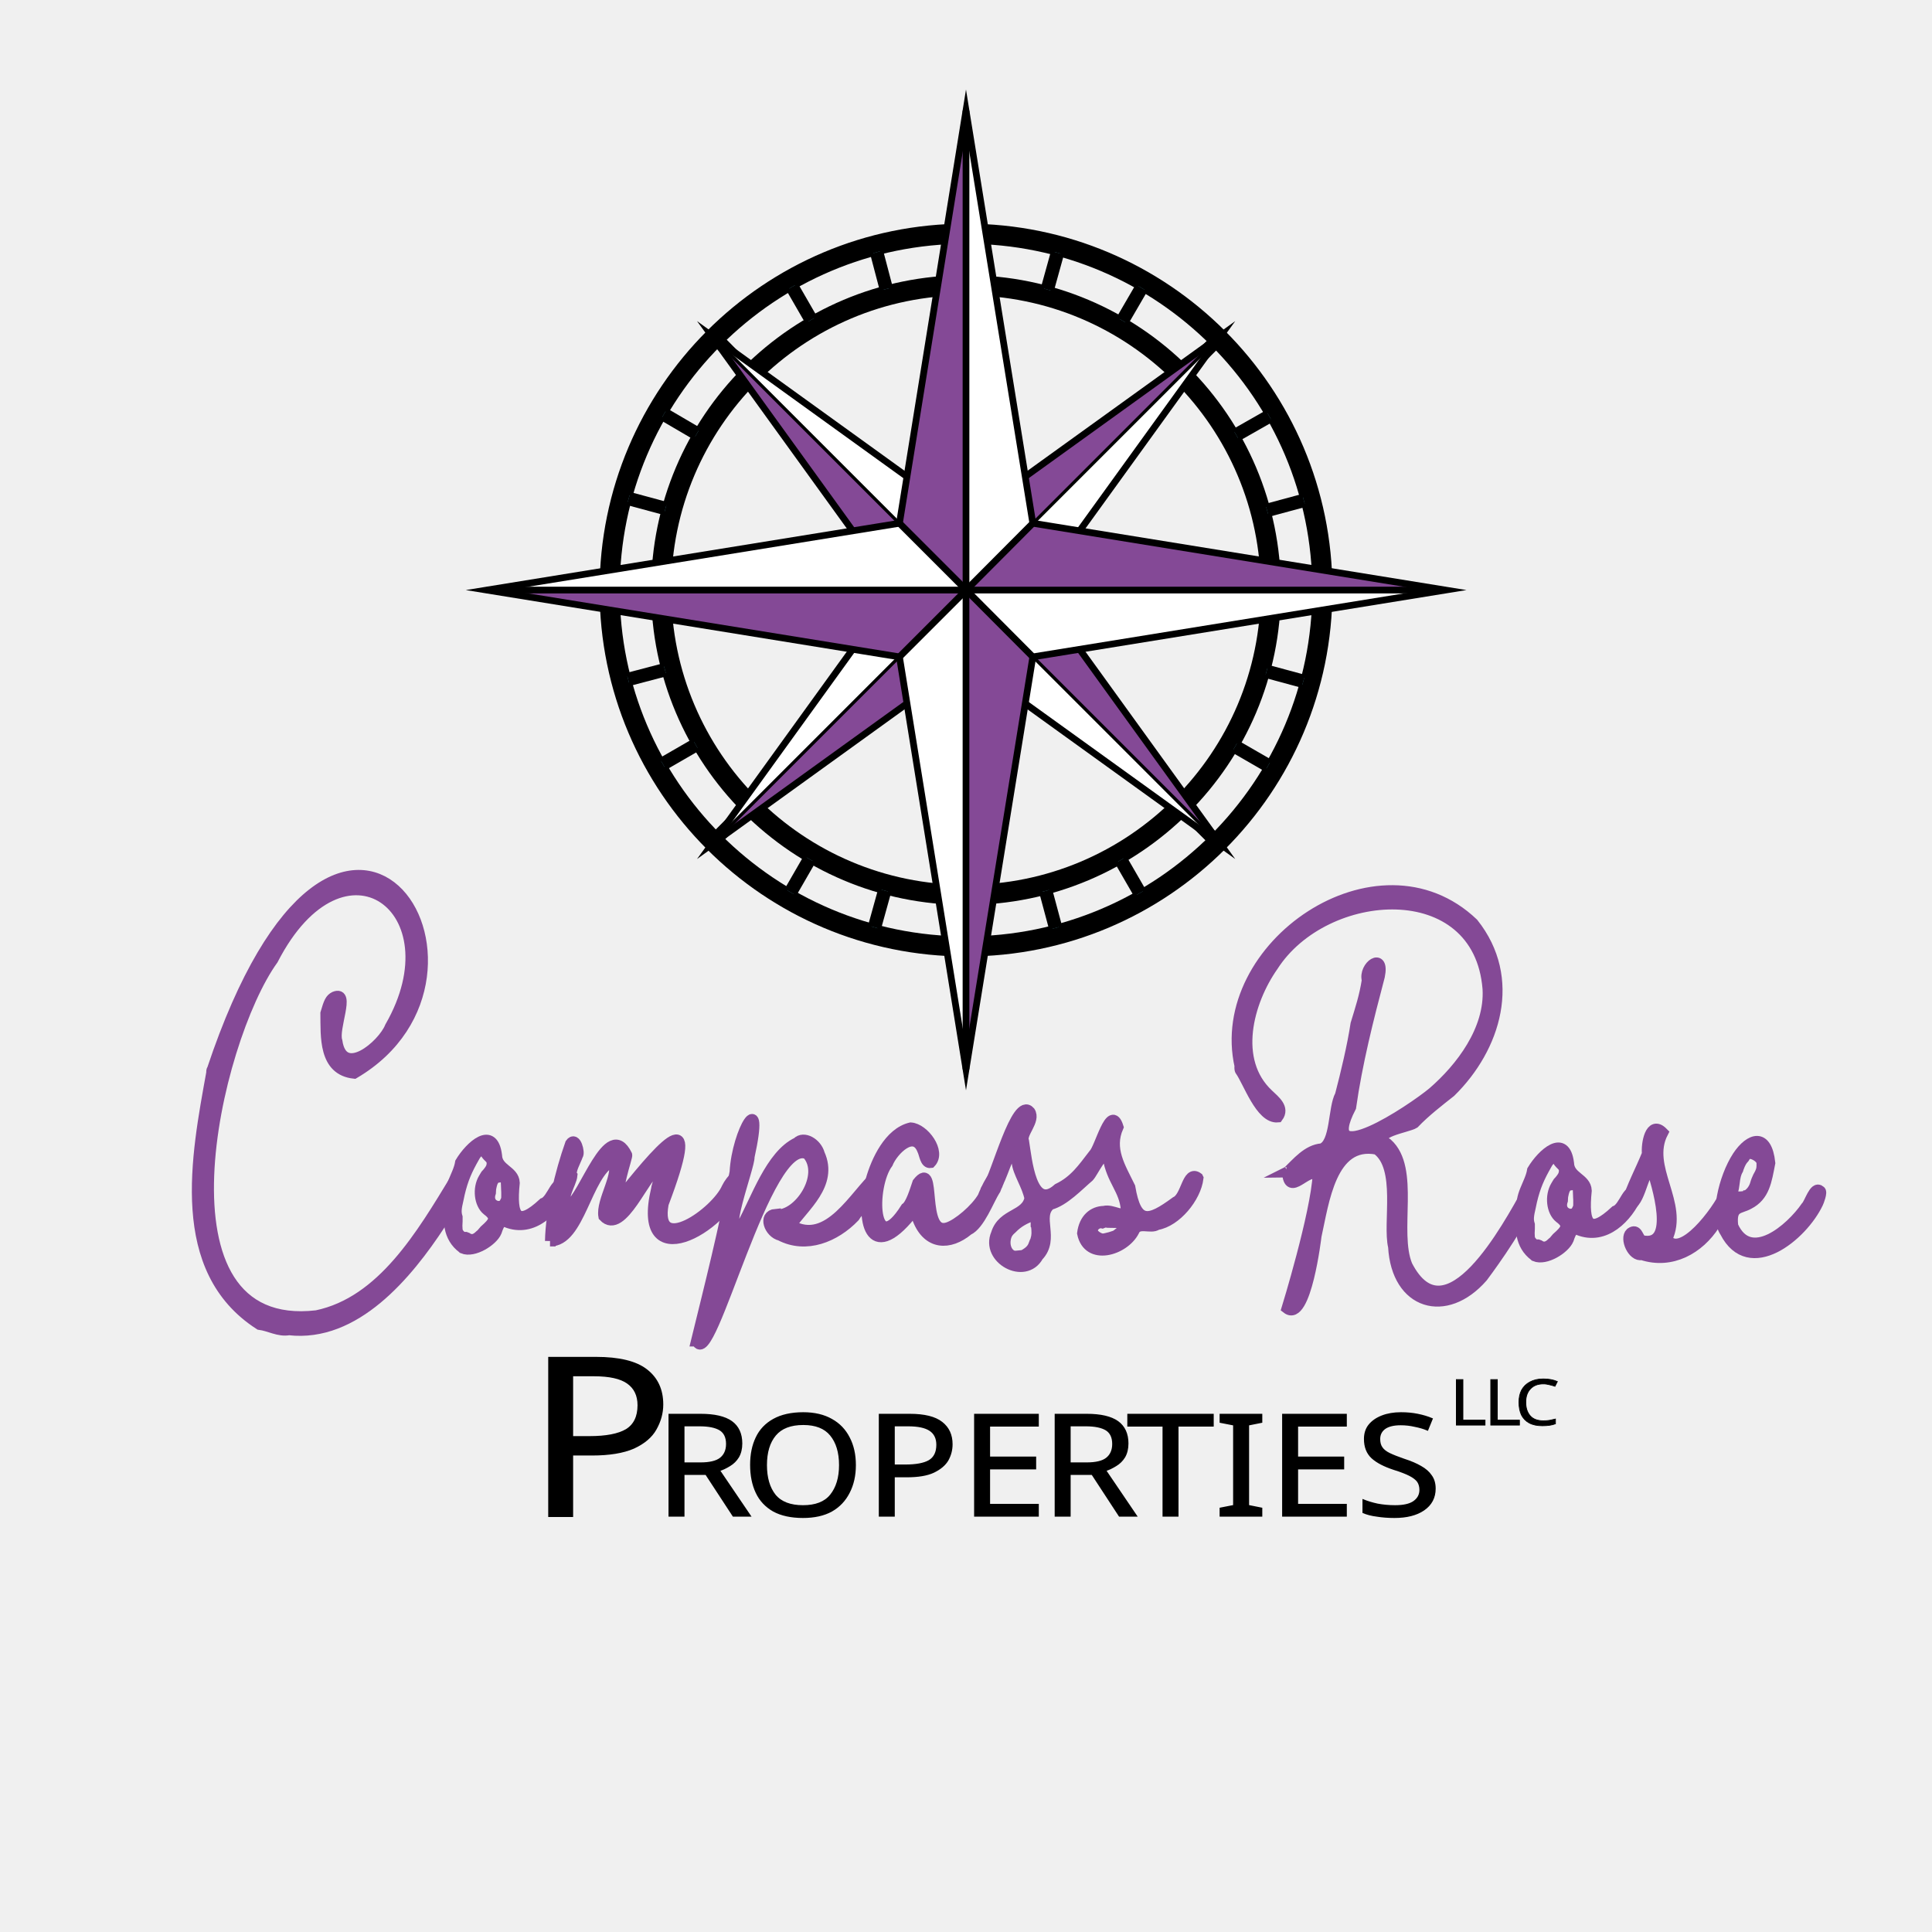
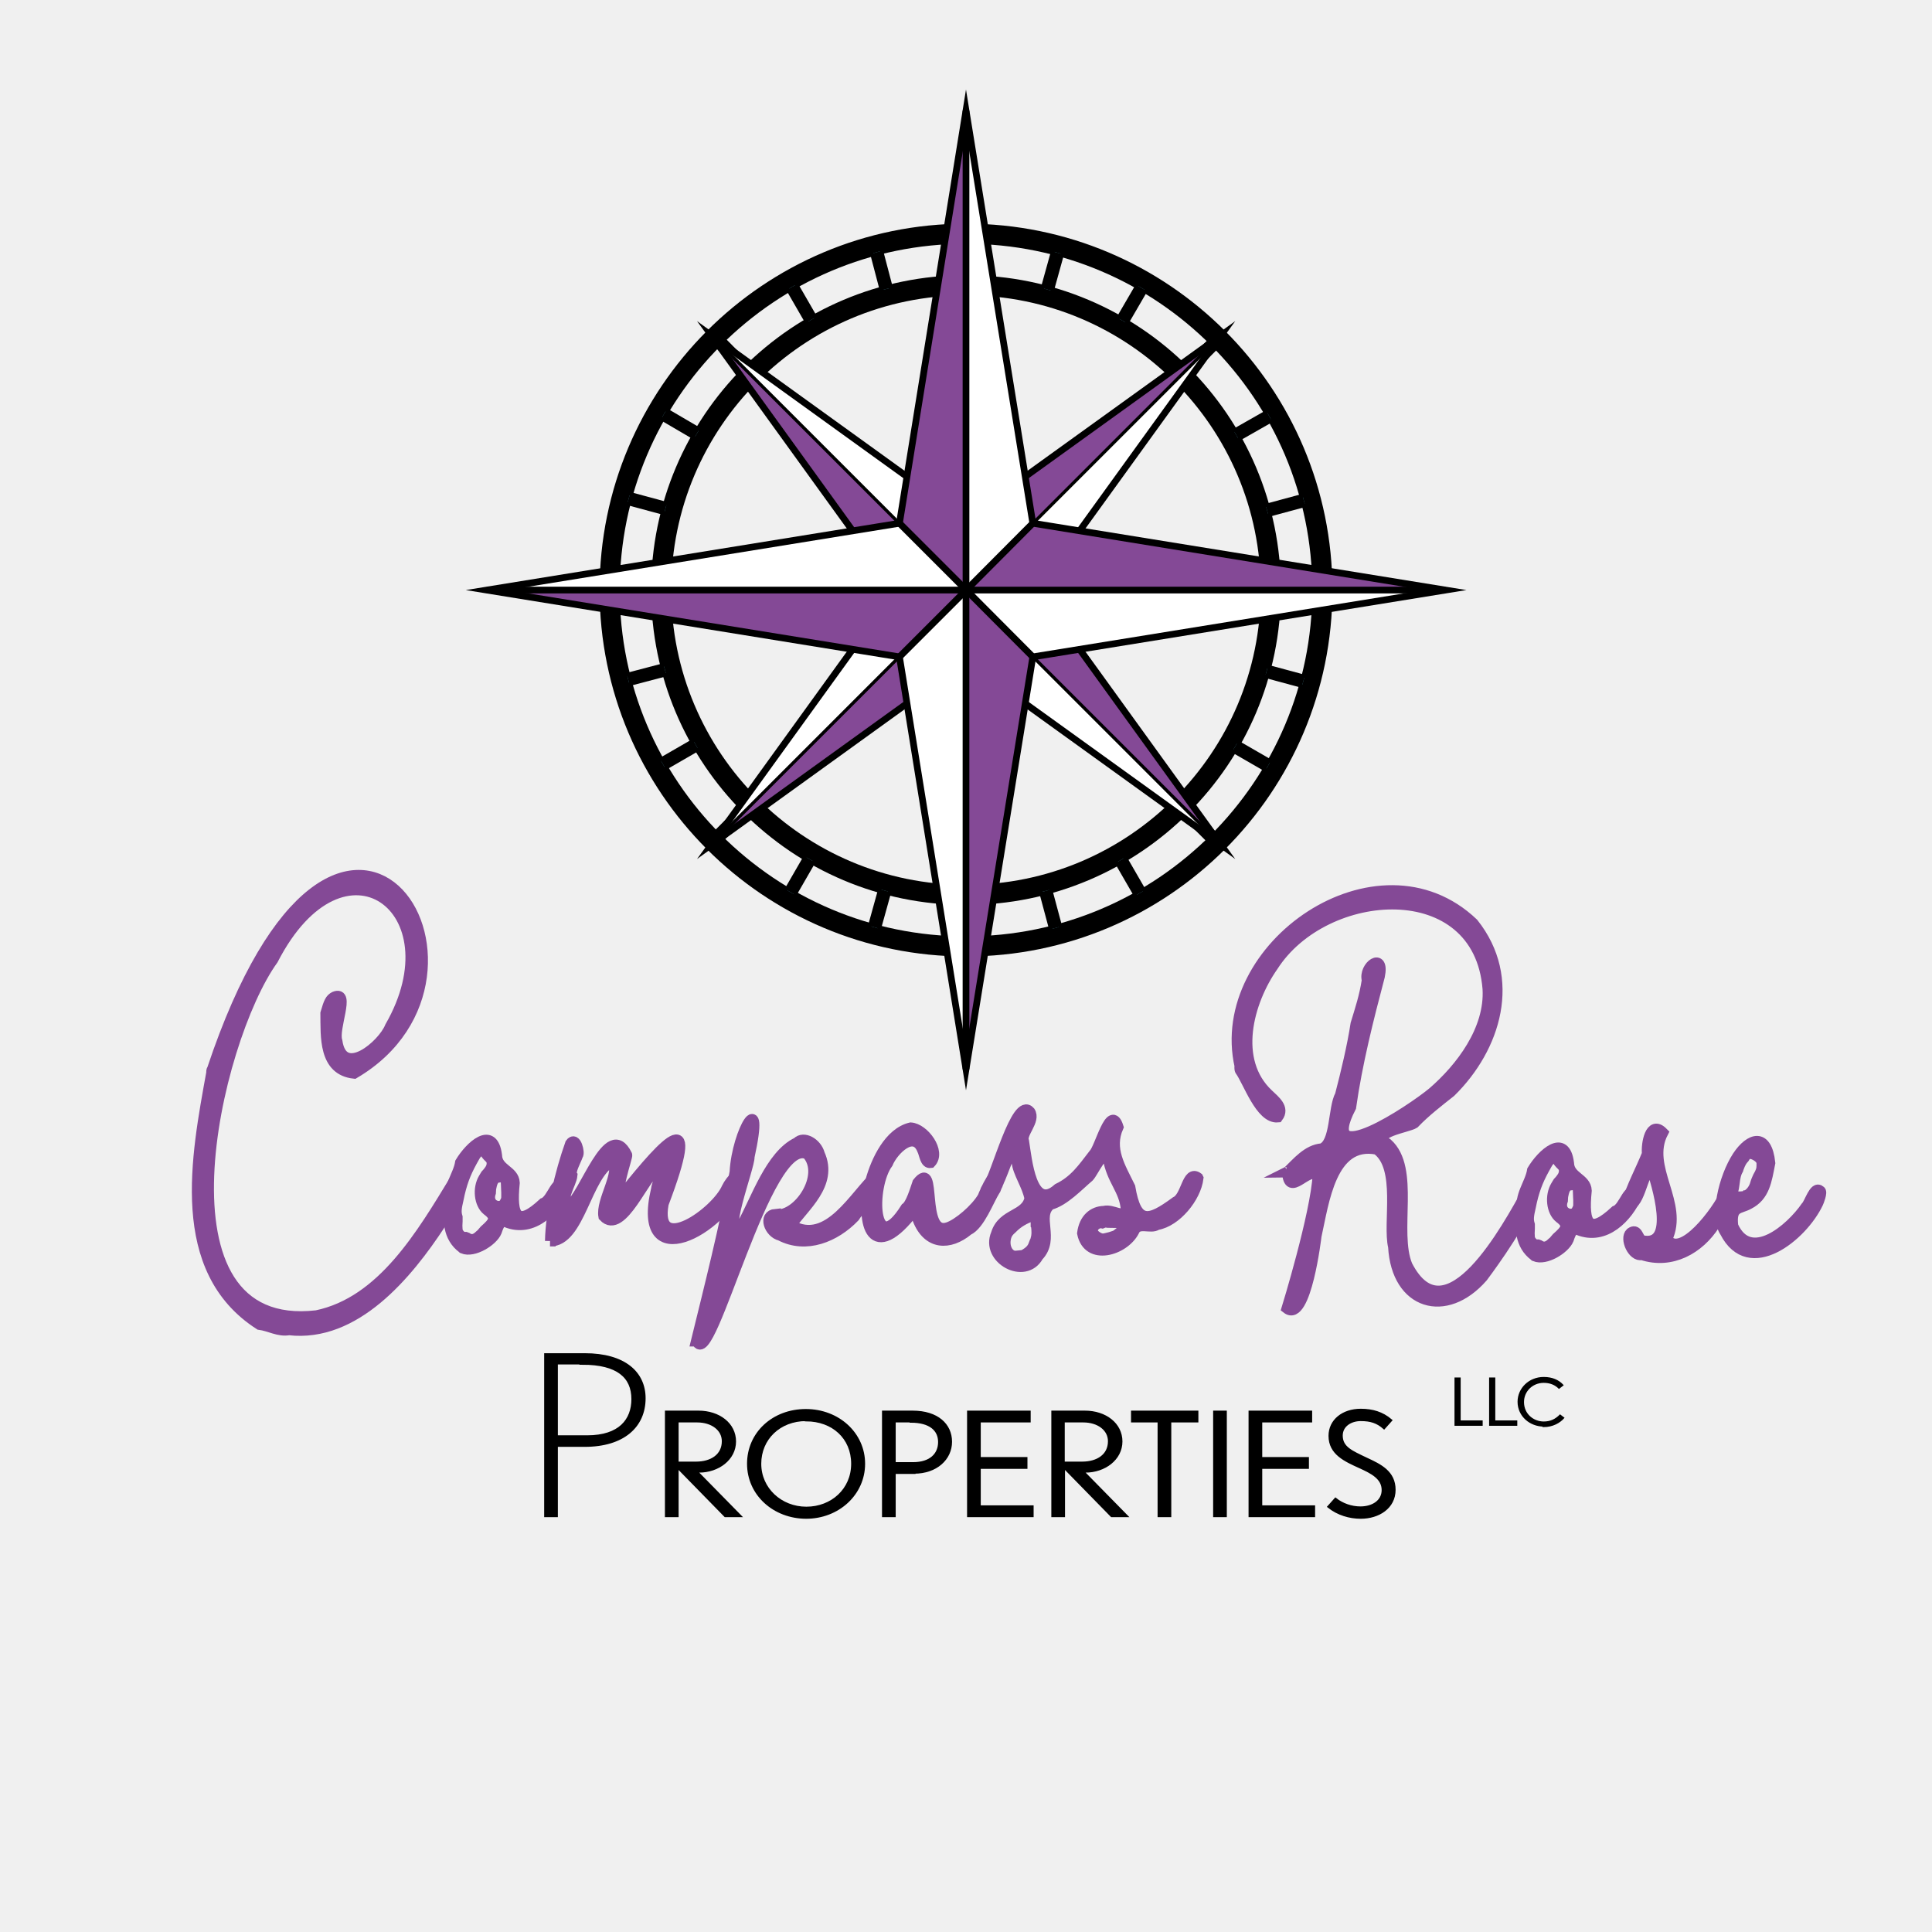
<svg xmlns="http://www.w3.org/2000/svg" viewBox="0 0 72 72">
  <defs>
    <style>
      .ab {
-         fill: #498496;
-       }
- 
-       .ab, .ac {
-         font-family: Nobel-Light, Nobel;
-         font-size: 9.16px;
-         font-weight: 300;
-       }
- 
-       .ad {
        stroke: #844996;
        stroke-width: .4px;
      }

-       .ad, .ae, .af, .ag, .ah, .ai, .aj, .ac, .ak, .al {
+       .ab, .ac, .ad, .ae, .af, .ag, .ah, .ai, .aj {
        stroke-miterlimit: 10;
      }

-       .ad, .am {
+       .ab, .ak {
        fill: #844996;
      }

-       .ae, .af, .ag, .ah, .ai, .aj, .ac, .an {
+       .ac, .ad, .ae, .af, .ag, .ah, .al {
        stroke: #000;
      }

-       .ae, .ag, .ah, .ai, .ak, .an, .al {
+       .ac, .af, .ag, .ah, .ai, .al, .aj {
        fill: none;
      }

-       .ae, .an {
+       .ac, .al {
        stroke-width: .12px;
      }

+       .ad {
+         stroke-width: .05px;
+       }
+ 
+       .am {
+         fill: #fff;
+       }
+ 
+       .ae {
+         stroke-width: .1px;
+       }
+ 
      .af {
-         font-size: 4.58px;
-         stroke-width: .05px;
-       }
- 
-       .af, .aj {
-         font-family: Nobel-Book, Nobel;
-       }
- 
-       .ao {
-         letter-spacing: 0em;
-       }
- 
-       .ap {
-         fill: #fff;
-       }
- 
-       .aq {
-         letter-spacing: 0em;
+         stroke-width: .25px;
      }

      .ag {
-         stroke-width: .25px;
+         stroke-width: .5px;
      }

      .ah {
+         stroke-width: .75px;
+       }
+ 
+       .ai {
        stroke-width: .5px;
      }

-       .ai {
-         stroke-width: .75px;
-       }
- 
-       .aj {
-         font-size: 8.39px;
-       }
- 
-       .aj, .ac {
-         stroke-width: .1px;
-       }
- 
-       .ar {
-         letter-spacing: -.03em;
-       }
- 
-       .ak {
-         stroke-width: .5px;
-       }
- 
-       .ak, .al {
+       .ai, .aj {
        stroke: #4c899c;
      }

-       .as {
-         letter-spacing: -.02em;
-       }
- 
-       .at {
-         letter-spacing: -.05em;
-       }
- 
-       .an {
+       .al {
        stroke-linecap: round;
        stroke-linejoin: round;
      }

-       .al {
+       .aj {
        stroke-width: .25px;
      }
    </style>
  </defs>
  <g id="a" data-name="icon">
    <g>
      <g>
-         <circle class="ak" cx="36" cy="21.99" r="13.28" />
        <circle class="ai" cx="36" cy="21.99" r="13.28" />
-       </g>
-       <g>
-         <circle class="ak" cx="36" cy="21.99" r="11.36" />
+         <circle class="ah" cx="36" cy="21.99" r="13.28" />
+       </g>
+       <g>
        <circle class="ai" cx="36" cy="21.99" r="11.36" />
+         <circle class="ah" cx="36" cy="21.99" r="11.36" />
      </g>
      <g>
        <g id="b" data-name="&amp;lt;Radial Repeat&amp;gt;">
          <g>
-             <line class="al" x1="26.77" y1="31.17" x2="27.77" y2="30.17" />
-             <line class="ah" x1="26.77" y1="31.17" x2="27.77" y2="30.17" />
+             <line class="aj" x1="26.77" y1="31.17" x2="27.77" y2="30.17" />
+             <line class="ag" x1="26.77" y1="31.17" x2="27.77" y2="30.17" />
          </g>
        </g>
        <g id="c" data-name="&amp;lt;Radial Repeat&amp;gt;">
          <g>
-             <line class="al" x1="24.7" y1="28.47" x2="25.93" y2="27.76" />
-             <line class="ah" x1="24.7" y1="28.47" x2="25.93" y2="27.76" />
+             <line class="aj" x1="24.7" y1="28.47" x2="25.93" y2="27.76" />
+             <line class="ag" x1="24.7" y1="28.47" x2="25.93" y2="27.76" />
          </g>
        </g>
        <g id="d" data-name="&amp;lt;Radial Repeat&amp;gt;">
          <g>
-             <line class="al" x1="23.41" y1="25.32" x2="24.78" y2="24.96" />
-             <line class="ah" x1="23.41" y1="25.32" x2="24.78" y2="24.96" />
+             <line class="aj" x1="23.41" y1="25.32" x2="24.78" y2="24.96" />
+             <line class="ag" x1="23.41" y1="25.32" x2="24.78" y2="24.96" />
          </g>
        </g>
        <g id="e" data-name="&amp;lt;Radial Repeat&amp;gt;">
          <g>
-             <line class="al" x1="22.98" y1="21.95" x2="24.4" y2="21.95" />
-             <line class="ah" x1="22.98" y1="21.95" x2="24.4" y2="21.95" />
+             <line class="aj" x1="22.98" y1="21.95" x2="24.4" y2="21.95" />
+             <line class="ag" x1="22.98" y1="21.95" x2="24.4" y2="21.95" />
          </g>
        </g>
        <g id="f" data-name="&amp;lt;Radial Repeat&amp;gt;">
          <g>
-             <line class="al" x1="23.43" y1="18.58" x2="24.8" y2="18.95" />
-             <line class="ah" x1="23.43" y1="18.58" x2="24.8" y2="18.95" />
+             <line class="aj" x1="23.43" y1="18.58" x2="24.8" y2="18.95" />
+             <line class="ag" x1="23.43" y1="18.58" x2="24.8" y2="18.95" />
          </g>
        </g>
        <g id="g" data-name="&amp;lt;Radial Repeat&amp;gt;">
          <g>
-             <line class="al" x1="24.74" y1="15.44" x2="25.97" y2="16.16" />
-             <line class="ah" x1="24.74" y1="15.44" x2="25.97" y2="16.16" />
+             <line class="aj" x1="24.74" y1="15.44" x2="25.97" y2="16.16" />
+             <line class="ag" x1="24.74" y1="15.44" x2="25.97" y2="16.16" />
          </g>
        </g>
        <g id="h" data-name="&amp;lt;Radial Repeat&amp;gt;">
          <g>
-             <line class="al" x1="26.82" y1="12.75" x2="27.82" y2="13.76" />
-             <line class="ah" x1="26.82" y1="12.75" x2="27.82" y2="13.76" />
+             <line class="aj" x1="26.82" y1="12.75" x2="27.82" y2="13.76" />
+             <line class="ag" x1="26.82" y1="12.75" x2="27.82" y2="13.76" />
          </g>
        </g>
        <g id="i" data-name="&amp;lt;Radial Repeat&amp;gt;">
          <g>
-             <line class="al" x1="29.52" y1="10.69" x2="30.23" y2="11.92" />
-             <line class="ah" x1="29.52" y1="10.69" x2="30.23" y2="11.92" />
+             <line class="aj" x1="29.52" y1="10.69" x2="30.23" y2="11.92" />
+             <line class="ag" x1="29.52" y1="10.69" x2="30.23" y2="11.92" />
          </g>
        </g>
        <g id="j" data-name="&amp;lt;Radial Repeat&amp;gt;">
          <g>
-             <line class="al" x1="32.67" y1="9.4" x2="33.03" y2="10.77" />
-             <line class="ah" x1="32.67" y1="9.4" x2="33.03" y2="10.77" />
+             <line class="aj" x1="32.67" y1="9.4" x2="33.03" y2="10.77" />
+             <line class="ag" x1="32.67" y1="9.4" x2="33.03" y2="10.77" />
          </g>
        </g>
        <g id="k" data-name="&amp;lt;Radial Repeat&amp;gt;">
          <g>
-             <line class="al" x1="36.04" y1="8.96" x2="36.03" y2="10.38" />
-             <line class="ah" x1="36.04" y1="8.96" x2="36.03" y2="10.38" />
+             <line class="aj" x1="36.04" y1="8.96" x2="36.03" y2="10.38" />
+             <line class="ag" x1="36.04" y1="8.96" x2="36.03" y2="10.38" />
          </g>
        </g>
        <g id="l" data-name="&amp;lt;Radial Repeat&amp;gt;">
          <g>
-             <line class="al" x1="39.41" y1="9.42" x2="39.03" y2="10.79" />
-             <line class="ah" x1="39.41" y1="9.42" x2="39.03" y2="10.79" />
+             <line class="aj" x1="39.41" y1="9.42" x2="39.03" y2="10.79" />
+             <line class="ag" x1="39.41" y1="9.42" x2="39.03" y2="10.79" />
          </g>
        </g>
        <g id="m" data-name="&amp;lt;Radial Repeat&amp;gt;">
          <g>
-             <line class="al" x1="42.54" y1="10.73" x2="41.83" y2="11.95" />
-             <line class="ah" x1="42.54" y1="10.73" x2="41.83" y2="11.95" />
+             <line class="aj" x1="42.54" y1="10.73" x2="41.83" y2="11.95" />
+             <line class="ag" x1="42.54" y1="10.73" x2="41.83" y2="11.95" />
          </g>
        </g>
        <g id="n" data-name="&amp;lt;Radial Repeat&amp;gt;">
          <g>
-             <line class="al" x1="45.23" y1="12.8" x2="44.23" y2="13.8" />
-             <line class="ah" x1="45.23" y1="12.8" x2="44.23" y2="13.8" />
+             <line class="aj" x1="45.23" y1="12.8" x2="44.23" y2="13.8" />
+             <line class="ag" x1="45.23" y1="12.8" x2="44.23" y2="13.8" />
          </g>
        </g>
        <g id="o" data-name="&amp;lt;Radial Repeat&amp;gt;">
          <g>
-             <line class="al" x1="47.3" y1="15.51" x2="46.07" y2="16.21" />
-             <line class="ah" x1="47.3" y1="15.51" x2="46.07" y2="16.21" />
+             <line class="aj" x1="47.3" y1="15.51" x2="46.07" y2="16.21" />
+             <line class="ag" x1="47.3" y1="15.51" x2="46.07" y2="16.21" />
          </g>
        </g>
        <g id="p" data-name="&amp;lt;Radial Repeat&amp;gt;">
          <g>
-             <line class="al" x1="48.59" y1="18.65" x2="47.22" y2="19.02" />
-             <line class="ah" x1="48.59" y1="18.65" x2="47.22" y2="19.02" />
+             <line class="aj" x1="48.59" y1="18.65" x2="47.22" y2="19.02" />
+             <line class="ag" x1="48.59" y1="18.65" x2="47.22" y2="19.02" />
          </g>
        </g>
        <g id="q" data-name="&amp;lt;Radial Repeat&amp;gt;">
          <g>
-             <line class="al" x1="49.02" y1="22.02" x2="47.6" y2="22.02" />
-             <line class="ah" x1="49.02" y1="22.02" x2="47.6" y2="22.02" />
+             <line class="aj" x1="49.02" y1="22.02" x2="47.6" y2="22.02" />
+             <line class="ag" x1="49.02" y1="22.02" x2="47.6" y2="22.02" />
          </g>
        </g>
        <g id="r" data-name="&amp;lt;Radial Repeat&amp;gt;">
          <g>
-             <line class="al" x1="48.57" y1="25.39" x2="47.2" y2="25.02" />
-             <line class="ah" x1="48.57" y1="25.39" x2="47.2" y2="25.02" />
+             <line class="aj" x1="48.57" y1="25.39" x2="47.2" y2="25.02" />
+             <line class="ag" x1="48.57" y1="25.39" x2="47.2" y2="25.02" />
          </g>
        </g>
        <g id="s" data-name="&amp;lt;Radial Repeat&amp;gt;">
          <g>
-             <line class="al" x1="47.26" y1="28.53" x2="46.03" y2="27.82" />
-             <line class="ah" x1="47.26" y1="28.53" x2="46.03" y2="27.82" />
+             <line class="aj" x1="47.26" y1="28.53" x2="46.03" y2="27.82" />
+             <line class="ag" x1="47.26" y1="28.53" x2="46.03" y2="27.82" />
          </g>
        </g>
        <g id="t" data-name="&amp;lt;Radial Repeat&amp;gt;">
          <g>
-             <line class="al" x1="45.18" y1="31.22" x2="44.18" y2="30.22" />
-             <line class="ah" x1="45.18" y1="31.22" x2="44.18" y2="30.22" />
+             <line class="aj" x1="45.18" y1="31.22" x2="44.18" y2="30.22" />
+             <line class="ag" x1="45.18" y1="31.22" x2="44.18" y2="30.22" />
          </g>
        </g>
        <g id="u" data-name="&amp;lt;Radial Repeat&amp;gt;">
          <g>
-             <line class="al" x1="42.48" y1="33.28" x2="41.77" y2="32.05" />
-             <line class="ah" x1="42.48" y1="33.28" x2="41.77" y2="32.05" />
+             <line class="aj" x1="42.48" y1="33.28" x2="41.77" y2="32.05" />
+             <line class="ag" x1="42.48" y1="33.28" x2="41.77" y2="32.05" />
          </g>
        </g>
        <g id="v" data-name="&amp;lt;Radial Repeat&amp;gt;">
          <g>
-             <line class="al" x1="39.34" y1="34.58" x2="38.97" y2="33.2" />
-             <line class="ah" x1="39.34" y1="34.58" x2="38.97" y2="33.2" />
+             <line class="aj" x1="39.34" y1="34.58" x2="38.97" y2="33.2" />
+             <line class="ag" x1="39.34" y1="34.58" x2="38.97" y2="33.2" />
          </g>
        </g>
        <g id="w" data-name="&amp;lt;Radial Repeat&amp;gt;">
          <g>
-             <line class="al" x1="35.96" y1="35.01" x2="35.97" y2="33.59" />
-             <line class="ah" x1="35.96" y1="35.01" x2="35.97" y2="33.59" />
+             <line class="aj" x1="35.96" y1="35.01" x2="35.97" y2="33.59" />
+             <line class="ag" x1="35.96" y1="35.01" x2="35.97" y2="33.59" />
          </g>
        </g>
        <g id="x" data-name="&amp;lt;Radial Repeat&amp;gt;">
          <g>
-             <line class="al" x1="32.59" y1="34.56" x2="32.97" y2="33.19" />
-             <line class="ah" x1="32.59" y1="34.56" x2="32.97" y2="33.19" />
+             <line class="aj" x1="32.59" y1="34.56" x2="32.97" y2="33.19" />
+             <line class="ag" x1="32.59" y1="34.56" x2="32.97" y2="33.19" />
          </g>
        </g>
        <g id="y" data-name="&amp;lt;Radial Repeat&amp;gt;">
          <g>
-             <line class="al" x1="29.46" y1="33.25" x2="30.17" y2="32.02" />
-             <line class="ah" x1="29.46" y1="33.25" x2="30.17" y2="32.02" />
-           </g>
-         </g>
-       </g>
-     </g>
-     <g>
-       <g>
-         <polygon class="ap" points="45.48 12.52 38.64 21.99 36.01 21.99 45.48 12.52" />
-         <polygon class="am" points="38.64 21.99 45.48 31.46 36.01 21.99 38.64 21.99" />
-         <polygon class="am" points="45.48 12.52 36.01 21.99 36 21.99 36 19.35 45.48 12.52" />
-         <polygon class="ap" points="45.48 31.46 36 24.63 36 21.99 36.01 21.99 45.48 31.46" />
-         <polygon class="am" points="36 21.99 36 24.63 26.53 31.46 36 21.99" />
-         <polygon class="ap" points="36 19.35 36 21.99 26.53 12.52 36 19.35" />
-         <polygon class="am" points="26.53 12.52 36 21.99 33.37 21.99 26.53 12.52" />
-         <polygon class="ap" points="36 21.99 26.53 31.46 33.37 21.99 36 21.99" />
-       </g>
-       <g>
-         <polygon class="ag" points="26.53 12.52 36 19.35 45.48 12.52 38.64 21.99 45.48 31.46 36 24.63 26.53 31.46 33.37 21.99 26.53 12.52" />
-         <line class="ae" x1="36" y1="21.99" x2="26.53" y2="31.46" />
-         <line class="ae" x1="45.48" y1="12.52" x2="36.01" y2="21.99" />
-         <line class="ae" x1="36.01" y1="21.99" x2="45.48" y2="31.46" />
-         <line class="ae" x1="26.53" y1="12.52" x2="36" y2="21.99" />
-         <polyline class="an" points="36 19.35 36 21.99 36 24.63" />
-         <polyline class="an" points="33.37 21.99 36 21.99 36.01 21.99 38.64 21.99" />
-       </g>
-     </g>
-     <g>
-       <g>
-         <polygon class="ap" points="53.87 21.99 38.49 24.48 36.01 21.99 53.87 21.99" />
-         <polygon class="am" points="53.87 21.99 36.01 21.99 38.49 19.5 53.87 21.99" />
-         <polygon class="ap" points="36 4.12 38.49 19.5 36.01 21.99 36 21.99 36 21.98 36 4.12" />
-         <polygon class="am" points="36.01 21.99 38.49 24.48 36 39.85 36 22 36 21.99 36.01 21.99" />
-         <polygon class="ap" points="36 22 36 39.85 33.52 24.48 36 22" />
-         <polygon class="am" points="36 21.99 36 22 33.52 24.48 18.14 21.99 36 21.99" />
-         <polygon class="ap" points="36 21.98 36 21.99 18.14 21.99 33.52 19.5 36 21.98" />
-         <polygon class="am" points="36 4.12 36 21.98 33.52 19.5 36 4.12" />
-       </g>
-       <g>
-         <polygon class="ag" points="36 4.12 38.49 19.5 53.87 21.99 38.49 24.48 36 39.85 33.52 24.48 18.14 21.99 33.52 19.5 36 4.12" />
-         <line class="ag" x1="36" y1="22" x2="36" y2="39.85" />
-         <line class="ag" x1="36" y1="4.12" x2="36" y2="21.98" />
-         <line class="ag" x1="36.01" y1="21.99" x2="53.87" y2="21.99" />
-         <line class="ag" x1="18.14" y1="21.99" x2="36" y2="21.99" />
-         <line class="ag" x1="36.01" y1="21.99" x2="38.49" y2="24.48" />
-         <polyline class="ag" points="33.52 19.5 36 21.98 36 21.99" />
-         <polyline class="ag" points="38.49 19.5 36.01 21.99 36 21.99 36 22 33.52 24.48" />
+             <line class="aj" x1="29.46" y1="33.25" x2="30.17" y2="32.02" />
+             <line class="ag" x1="29.46" y1="33.25" x2="30.17" y2="32.02" />
+           </g>
+         </g>
+       </g>
+     </g>
+     <g>
+       <g>
+         <polygon class="am" points="45.48 12.52 38.64 21.99 36.01 21.99 45.48 12.52" />
+         <polygon class="ak" points="38.64 21.99 45.48 31.46 36.01 21.99 38.64 21.99" />
+         <polygon class="ak" points="45.48 12.52 36.01 21.99 36 21.99 36 19.35 45.48 12.52" />
+         <polygon class="am" points="45.48 31.46 36 24.63 36 21.99 36.01 21.99 45.48 31.46" />
+         <polygon class="ak" points="36 21.99 36 24.63 26.53 31.46 36 21.99" />
+         <polygon class="am" points="36 19.35 36 21.99 26.53 12.52 36 19.35" />
+         <polygon class="ak" points="26.53 12.52 36 21.99 33.37 21.99 26.53 12.52" />
+         <polygon class="am" points="36 21.99 26.53 31.46 33.37 21.99 36 21.99" />
+       </g>
+       <g>
+         <polygon class="af" points="26.53 12.52 36 19.35 45.48 12.52 38.64 21.99 45.48 31.46 36 24.63 26.53 31.46 33.37 21.99 26.53 12.52" />
+         <line class="ac" x1="36" y1="21.99" x2="26.53" y2="31.46" />
+         <line class="ac" x1="45.48" y1="12.52" x2="36.01" y2="21.99" />
+         <line class="ac" x1="36.01" y1="21.99" x2="45.48" y2="31.46" />
+         <line class="ac" x1="26.53" y1="12.52" x2="36" y2="21.99" />
+         <polyline class="al" points="36 19.35 36 21.99 36 24.63" />
+         <polyline class="al" points="33.37 21.99 36 21.99 36.01 21.99 38.64 21.99" />
+       </g>
+     </g>
+     <g>
+       <g>
+         <polygon class="am" points="53.87 21.99 38.49 24.48 36.01 21.99 53.87 21.99" />
+         <polygon class="ak" points="53.87 21.99 36.01 21.99 38.49 19.5 53.87 21.99" />
+         <polygon class="am" points="36 4.12 38.49 19.5 36.01 21.99 36 21.99 36 21.98 36 4.12" />
+         <polygon class="ak" points="36.01 21.99 38.49 24.48 36 39.85 36 22 36 21.99 36.01 21.99" />
+         <polygon class="am" points="36 22 36 39.85 33.52 24.48 36 22" />
+         <polygon class="ak" points="36 21.99 36 22 33.52 24.48 18.14 21.99 36 21.99" />
+         <polygon class="am" points="36 21.98 36 21.99 18.14 21.99 33.52 19.5 36 21.98" />
+         <polygon class="ak" points="36 4.12 36 21.98 33.52 19.5 36 4.12" />
+       </g>
+       <g>
+         <polygon class="af" points="36 4.12 38.49 19.5 53.87 21.99 38.49 24.48 36 39.85 33.52 24.48 18.14 21.99 33.52 19.5 36 4.12" />
+         <line class="af" x1="36" y1="22" x2="36" y2="39.85" />
+         <line class="af" x1="36" y1="4.12" x2="36" y2="21.98" />
+         <line class="af" x1="36.01" y1="21.99" x2="53.87" y2="21.99" />
+         <line class="af" x1="18.14" y1="21.99" x2="36" y2="21.99" />
+         <line class="af" x1="36.01" y1="21.99" x2="38.49" y2="24.48" />
+         <polyline class="af" points="33.52 19.5 36 21.98 36 21.99" />
+         <polyline class="af" points="38.49 19.5 36.01 21.99 36 21.99 36 22 33.52 24.48" />
      </g>
    </g>
  </g>
  <g id="z" data-name="text">
    <g>
      <g>
-         <path class="ad" d="M10.77,49.56c-.38.07-.72-.15-1.1-.2-3.18-2.05-2.35-6.25-1.78-9.4-.01,0,0-.1.02-.1,4.79-14.35,11.6-3.57,5.29.14-1.14-.12-1.05-1.38-1.06-2.24.12-.41.17-.53.33-.61.59-.24-.07,1.18.09,1.65.21,1.43,1.71.15,1.98-.53,2.53-4.4-1.76-7.58-4.37-2.51-2.18,3.02-4.73,14.01,1.63,13.27,2.45-.51,3.92-3.03,5.18-5.1.63-.09-.41,1.26-.56,1.67-1.25,1.91-3.19,4.24-5.65,3.96Z" />
-         <path class="ad" d="M20.51,46.25c.02-1.1.37-2.56.75-3.63.2-.29.35.36.27.43-.07.21-.31.61-.21.75-.03.33-.5.94-.11,1.14.57-.35,1.47-3.29,2.15-1.9.05.03-.54,1.6-.13,1.45,1.64-2.05,2.92-3.4,1.49.37-.36,1.97,1.97.33,2.37-.59.14-.29.58-.8.51-.2-.68,1.78-3.91,3.53-3.14.26,0-.12.25-.68.06-.75h-.02c-.45.14-1.32,2.48-2,1.75-.11-.59.65-1.63.32-2.06-.98.5-1.21,3-2.32,2.98Z" />
-         <path class="ad" d="M25.95,49.98c.52-2.12,1.04-4.17,1.44-6.3.08-1.53,1.12-3.24.53-.57.03.34-1.12,3.29-.27,2.55,0-.02,0-.04.02-.04.51-.91,1.05-2.57,2.04-3.04.24-.25.72.02.83.43.51,1.13-.61,1.97-1.06,2.65,1.4.8,2.38-1.15,3.19-1.86.26.56-.57,1.12-.83,1.55-.72.75-1.8,1.19-2.76.69-.41-.1-.64-.75-.18-.79,0,0,0,.02.01.02.85.08,1.88-1.47,1.18-2.26-1.53-.75-3.63,8.2-4.12,6.97Z" />
-         <path class="ad" d="M37.19,44.09s-.02.04-.02.06c-.05.09-.08.22-.09.2-.24.38-.57,1.29-1,1.49-.7.58-1.5.55-1.87-.39-.04-.12-.12-.23-.27-.18-1.51,1.86-1.9.2-1.48-1.3.2-.71.68-1.75,1.48-1.94.49.03,1.13.89.74,1.3-.2.03-.22-.31-.3-.47-.31-.79-1.1,0-1.3.49-.65.88-.57,3.65.68,1.67.19-.13.34-.65.44-.94.74-.93.07,2.01,1.12,1.67.38-.12,1.05-.69,1.31-1.14.08-.21.55-1.28.56-.53Z" />
-         <path class="ad" d="M44.65,43.91c-.09.72-.82,1.61-1.53,1.73-.23.17-.71-.13-.86.24-.37.72-1.71,1.12-1.92.08.07-.54.4-.81.8-.82.33-.09.76.3.83-.06-.06-.76-.54-1.08-.68-1.96-.19-.28-.55.56-.71.73-.4.34-.92.9-1.44,1.04-.54.45.17,1.27-.45,1.92-.5.9-1.96.1-1.56-.83.24-.78,1.12-.65,1.25-1.33v.02c-.09-.49-.45-.98-.48-1.37.03-.26-.15-.59-.27-.2-.22.24-.46,1.53-.82,1.16.33-.47,1.07-3.4,1.57-2.83.22.33-.35.81-.23,1.1.11.68.28,2.66,1.28,1.77.62-.3.92-.75,1.33-1.28.24-.23.63-1.91.91-1.02-.36.82.07,1.48.44,2.24.24,1.41.69,1.3,1.71.55.4-.18.42-1.19.82-.9ZM38.61,45.64v-.08c0-.14-.08-.27-.18-.24-.23.1-.47.2-.73.47-.14.12-.2.22-.23.39-.06.35.14.65.39.63l.21-.02h.05c.26-.14.35-.25.41-.41h.02l.05-.18c.05-.16.05-.29.02-.55ZM41.9,45.68c-.04-.12-.27-.12-.45-.12-.15,0-.2,0-.24-.02-.03,0-.05,0-.08.02t-.05.02c-.17-.04-.39.12-.36.31,0,.12.24.28.38.28.08,0,.48-.1.53-.16.15-.12.29-.22.27-.33Z" />
-         <path class="ad" d="M17.24,46.51c-.54-.4-.57-1.07-.43-1.68-.17-.53.27-1,.35-1.51.36-.6,1.21-1.39,1.35-.26.02.53.64.56.66,1.02-.13,1.28.11,1.66,1.08.76.35-.12.5-1.04.8-.57-.34.79-1.18,1.68-2.19,1.27-.15-.09-.25.02-.36.36-.14.34-.85.79-1.25.62ZM17.88,46.06l.18-.21c.34-.3.48-.47.1-.75-.29-.23-.36-.81-.13-1.19.03-.06.04-.06.08-.13.04-.04.08-.09.11-.13.06-.08.1-.15.11-.23.04-.26-.14-.27-.24-.46-.03-.09-.11-.11-.21-.08-.08.06-.15.13-.2.23-.28.49-.43.83-.56,1.38l-.04.19c-.08.34-.1.49-.04.68v.15c-.01.13-.01.21,0,.32.01.11.1.21.18.26.04.02.1.02.14.02q.06.02.08.04c.14.08.28.04.42-.09ZM18.85,44.75c.03-.06.03-.09.03-.21v-.11c0-.06-.01-.13-.01-.23s-.01-.15-.01-.21-.07-.13-.13-.13c-.08,0-.28.02-.29.06-.08.09-.11.17-.15.38,0,.06-.01.11-.01.15-.08.23,0,.42.2.49.13.06.39-.04.39-.19Z" />
-       </g>
-       <g>
-         <path class="ad" d="M56.93,44.89c-.38.98-1.68,2.7-1.68,2.7-1.37,1.57-3.2,1.03-3.32-1.13-.21-.88.32-2.96-.62-3.63-1.71-.33-1.98,1.98-2.26,3.23,0,0-.38,3.25-1.09,2.7,0,0,1.08-3.51,1.16-4.99-.41-.28-1.09.88-1.14-.09.36-.35.75-.83,1.28-.87.53-.2.42-1.51.69-2,.21-.8.46-1.85.58-2.65.17-.56.32-1,.42-1.63-.14-.52.65-1.08.46-.15-.42,1.59-.84,3.25-1.07,4.88-1.27,2.46,2.27.11,3.06-.55,1.04-.9,2.14-2.33,2.05-3.86-.34-4.27-6.08-3.86-8.01-.85-.94,1.34-1.52,3.52-.18,4.78.25.24.61.51.36.85-.64.06-1.1-1.33-1.4-1.74-.01,0-.03-.13-.01-.15-1.01-4.47,5.15-8.71,8.69-5.33,1.64,2.06.83,4.64-.84,6.28-.43.34-.95.74-1.36,1.17-.23.15-1.67.35-1,.76,1.04.93.22,3.28.74,4.54,1.47,2.85,3.77-1.48,4.49-2.76,0,0,.1.02,0,.49ZM47.94,43.69l.04-.02s-.03.02-.04.02Z" />
-         <path class="ad" d="M57.19,46.8c-.54-.4-.57-1.07-.43-1.68-.17-.53.27-1,.35-1.51.36-.6,1.21-1.39,1.35-.26.02.53.64.56.66,1.02-.13,1.28.11,1.66,1.08.76.35-.12.5-1.04.8-.57-.34.79-1.18,1.68-2.19,1.27-.15-.09-.25.02-.36.36-.14.34-.85.79-1.25.62ZM57.84,46.34l.18-.21c.34-.3.48-.47.1-.75-.29-.23-.36-.81-.13-1.19.03-.06.04-.06.08-.13.04-.04.08-.09.11-.13.06-.08.1-.15.11-.23.04-.26-.14-.27-.24-.46-.03-.09-.11-.11-.21-.08-.08.06-.15.13-.2.23-.28.49-.43.83-.56,1.38l-.04.19c-.08.34-.1.49-.04.68v.15c-.01.13-.01.21,0,.32.01.11.1.21.18.26.04.02.1.02.14.02q.06.02.08.04c.14.08.28.04.42-.09ZM58.8,45.04c.03-.06.03-.09.03-.21v-.11c0-.06-.01-.13-.01-.23s-.01-.15-.01-.21-.07-.13-.13-.13c-.08,0-.28.02-.29.06-.08.09-.11.17-.15.38,0,.06-.01.11-.01.15-.08.23,0,.42.2.49.13.06.39-.04.39-.19Z" />
-         <path class="ad" d="M61.19,46.76c-.34.08-.64-.61-.42-.81.25-.18.26.17.41.28,1.34.3.55-2.13.35-2.76-.31.22-.47,1.67-.91,1.38.21-.67.52-1.23.77-1.85-.04-.35.11-1.27.58-.79-.67,1.3.79,2.64.15,3.97.54.75,1.88-1.03,2.19-1.72.58-.28-.17.77-.27.96.01.02-.11.21-.14.21-.58.91-1.61,1.49-2.71,1.13Z" />
-         <path class="ad" d="M64.29,45.91c-.38-.55-.06-2.01.47-2.82.45-.68,1.08-.89,1.2.25-.13.66-.2,1.23-.79,1.53-.34.19-.68.08-.59.82.64,1.42,2.15.12,2.73-.72.13-.12.31-.79.52-.59.09.03-.06.41-.08.45-.58,1.23-2.56,2.84-3.46,1.08ZM65.08,44.56c.17-.09.29-.26.34-.44.03-.11.06-.17.1-.26.11-.19.14-.28.14-.42v-.09c0-.21-.31-.36-.43-.36-.07-.02-.14.02-.2.11-.04.04-.04.06-.04.06-.08.09-.13.17-.2.36-.03.08-.01.06-.03.08-.07.13-.1.25-.13.51-.01.09-.03.21-.06.3,0,.04,0,.09.01.13,0,.09.44.07.48.02Z" />
-       </g>
-     </g>
-     <text class="ac" transform="translate(19.59 56.49) scale(1 .9)">
-       <tspan x="0" y="0">P</tspan>
-     </text>
-     <text class="aj" transform="translate(24.38 56.49) scale(.7 .63)">
-       <tspan class="as" x="0" y="0">R</tspan>
-       <tspan class="ao" x="4.64" y="0">OPE</tspan>
-       <tspan class="ar" x="20.56" y="0">R</tspan>
-       <tspan x="25.16" y="0">TIES</tspan>
-     </text>
-     <text class="ab" transform="translate(52.19 56.49) scale(1 .9)">
-       <tspan x="0" y="0"> </tspan>
-     </text>
-     <text class="af" transform="translate(54.02 53.11) scale(.58 .52)">
-       <tspan class="aq" x="0" y="0">L</tspan>
-       <tspan class="at" x="2.21" y="0">L</tspan>
-       <tspan x="4.18" y="0">C</tspan>
-     </text>
+         <path class="ab" d="M10.77,49.56c-.38.07-.72-.15-1.1-.2-3.18-2.05-2.35-6.25-1.78-9.4-.01,0,0-.1.02-.1,4.79-14.35,11.6-3.57,5.29.14-1.14-.12-1.05-1.38-1.06-2.24.12-.41.17-.53.33-.61.59-.24-.07,1.18.09,1.65.21,1.43,1.71.15,1.98-.53,2.53-4.4-1.76-7.58-4.37-2.51-2.18,3.02-4.73,14.01,1.63,13.27,2.45-.51,3.92-3.03,5.18-5.1.63-.09-.41,1.26-.56,1.67-1.25,1.91-3.19,4.24-5.65,3.96Z" />
+         <path class="ab" d="M20.51,46.25c.02-1.1.37-2.56.75-3.63.2-.29.35.36.27.43-.07.21-.31.61-.21.75-.03.33-.5.94-.11,1.14.57-.35,1.47-3.29,2.15-1.9.05.03-.54,1.6-.13,1.45,1.64-2.05,2.92-3.4,1.49.37-.36,1.97,1.97.33,2.37-.59.14-.29.58-.8.51-.2-.68,1.78-3.91,3.53-3.14.26,0-.12.25-.68.06-.75h-.02c-.45.14-1.32,2.48-2,1.75-.11-.59.65-1.63.32-2.06-.98.5-1.21,3-2.32,2.98Z" />
+         <path class="ab" d="M25.95,49.98c.52-2.12,1.04-4.17,1.44-6.3.08-1.53,1.12-3.24.53-.57.03.34-1.12,3.29-.27,2.55,0-.02,0-.04.02-.04.51-.91,1.05-2.57,2.04-3.04.24-.25.72.02.83.43.51,1.13-.61,1.97-1.06,2.65,1.4.8,2.38-1.15,3.19-1.86.26.56-.57,1.12-.83,1.55-.72.75-1.8,1.19-2.76.69-.41-.1-.64-.75-.18-.79,0,0,0,.02.01.02.85.08,1.88-1.47,1.18-2.26-1.53-.75-3.63,8.2-4.12,6.97Z" />
+         <path class="ab" d="M37.19,44.09s-.02.04-.02.06c-.05.09-.08.22-.09.2-.24.38-.57,1.29-1,1.49-.7.58-1.5.55-1.87-.39-.04-.12-.12-.23-.27-.18-1.51,1.86-1.9.2-1.48-1.3.2-.71.68-1.75,1.48-1.94.49.03,1.13.89.74,1.3-.2.03-.22-.31-.3-.47-.31-.79-1.1,0-1.3.49-.65.88-.57,3.65.68,1.67.19-.13.34-.65.44-.94.74-.93.07,2.01,1.12,1.67.38-.12,1.05-.69,1.31-1.14.08-.21.55-1.28.56-.53Z" />
+         <path class="ab" d="M44.65,43.91c-.09.72-.82,1.61-1.53,1.73-.23.17-.71-.13-.86.24-.37.72-1.71,1.12-1.92.08.07-.54.4-.81.8-.82.33-.09.76.3.83-.06-.06-.76-.54-1.08-.68-1.96-.19-.28-.55.56-.71.73-.4.34-.92.9-1.44,1.04-.54.45.17,1.27-.45,1.92-.5.9-1.96.1-1.56-.83.24-.78,1.12-.65,1.25-1.33v.02c-.09-.49-.45-.98-.48-1.37.03-.26-.15-.59-.27-.2-.22.24-.46,1.53-.82,1.16.33-.47,1.07-3.4,1.57-2.83.22.33-.35.81-.23,1.1.11.68.28,2.66,1.28,1.77.62-.3.92-.75,1.33-1.28.24-.23.63-1.91.91-1.02-.36.82.07,1.48.44,2.24.24,1.41.69,1.3,1.71.55.4-.18.42-1.19.82-.9ZM38.61,45.64v-.08c0-.14-.08-.27-.18-.24-.23.1-.47.2-.73.47-.14.12-.2.22-.23.39-.06.35.14.65.39.63l.21-.02h.05c.26-.14.35-.25.41-.41h.02l.05-.18c.05-.16.05-.29.02-.55ZM41.9,45.68c-.04-.12-.27-.12-.45-.12-.15,0-.2,0-.24-.02-.03,0-.05,0-.08.02t-.05.02c-.17-.04-.39.12-.36.31,0,.12.24.28.38.28.08,0,.48-.1.53-.16.15-.12.29-.22.27-.33Z" />
+         <path class="ab" d="M17.24,46.51c-.54-.4-.57-1.07-.43-1.68-.17-.53.27-1,.35-1.51.36-.6,1.21-1.39,1.35-.26.02.53.64.56.66,1.02-.13,1.28.11,1.66,1.08.76.35-.12.5-1.04.8-.57-.34.79-1.18,1.68-2.19,1.27-.15-.09-.25.02-.36.36-.14.34-.85.79-1.25.62ZM17.88,46.06l.18-.21c.34-.3.48-.47.1-.75-.29-.23-.36-.81-.13-1.19.03-.06.04-.06.08-.13.04-.04.08-.09.11-.13.06-.08.1-.15.11-.23.04-.26-.14-.27-.24-.46-.03-.09-.11-.11-.21-.08-.08.06-.15.13-.2.23-.28.49-.43.83-.56,1.38l-.04.19c-.08.34-.1.49-.04.68v.15c-.01.13-.01.21,0,.32.01.11.1.21.18.26.04.02.1.02.14.02q.06.02.08.04c.14.08.28.04.42-.09ZM18.85,44.75c.03-.06.03-.09.03-.21v-.11c0-.06-.01-.13-.01-.23s-.01-.15-.01-.21-.07-.13-.13-.13c-.08,0-.28.02-.29.06-.08.09-.11.17-.15.38,0,.06-.01.11-.01.15-.08.23,0,.42.2.49.13.06.39-.04.39-.19Z" />
+       </g>
+       <g>
+         <path class="ab" d="M56.93,44.89c-.38.98-1.68,2.7-1.68,2.7-1.37,1.57-3.2,1.03-3.32-1.13-.21-.88.32-2.96-.62-3.63-1.71-.33-1.98,1.98-2.26,3.23,0,0-.38,3.25-1.09,2.7,0,0,1.08-3.51,1.16-4.99-.41-.28-1.09.88-1.14-.09.36-.35.75-.83,1.28-.87.53-.2.42-1.51.69-2,.21-.8.46-1.85.58-2.65.17-.56.32-1,.42-1.63-.14-.52.65-1.08.46-.15-.42,1.59-.84,3.25-1.07,4.88-1.27,2.46,2.27.11,3.06-.55,1.04-.9,2.14-2.33,2.05-3.86-.34-4.27-6.08-3.86-8.01-.85-.94,1.34-1.52,3.52-.18,4.78.25.24.61.51.36.85-.64.06-1.1-1.33-1.4-1.74-.01,0-.03-.13-.01-.15-1.01-4.47,5.15-8.71,8.69-5.33,1.64,2.06.83,4.64-.84,6.28-.43.34-.95.74-1.36,1.17-.23.15-1.67.35-1,.76,1.04.93.22,3.28.74,4.54,1.47,2.85,3.77-1.48,4.49-2.76,0,0,.1.02,0,.49ZM47.94,43.69l.04-.02s-.03.02-.04.02Z" />
+         <path class="ab" d="M57.19,46.8c-.54-.4-.57-1.07-.43-1.68-.17-.53.27-1,.35-1.51.36-.6,1.21-1.39,1.35-.26.02.53.64.56.66,1.02-.13,1.28.11,1.66,1.08.76.35-.12.5-1.04.8-.57-.34.79-1.18,1.68-2.19,1.27-.15-.09-.25.02-.36.36-.14.34-.85.79-1.25.62ZM57.84,46.34l.18-.21c.34-.3.48-.47.1-.75-.29-.23-.36-.81-.13-1.19.03-.06.04-.06.08-.13.04-.04.08-.09.11-.13.06-.08.1-.15.11-.23.04-.26-.14-.27-.24-.46-.03-.09-.11-.11-.21-.08-.08.06-.15.13-.2.23-.28.49-.43.83-.56,1.38l-.04.19c-.08.34-.1.49-.04.68v.15c-.01.13-.01.21,0,.32.01.11.1.21.18.26.04.02.1.02.14.02q.06.02.08.04c.14.08.28.04.42-.09ZM58.8,45.04c.03-.06.03-.09.03-.21v-.11c0-.06-.01-.13-.01-.23s-.01-.15-.01-.21-.07-.13-.13-.13c-.08,0-.28.02-.29.06-.08.09-.11.17-.15.38,0,.06-.01.11-.01.15-.08.23,0,.42.2.49.13.06.39-.04.39-.19Z" />
+         <path class="ab" d="M61.19,46.76c-.34.08-.64-.61-.42-.81.25-.18.26.17.41.28,1.34.3.55-2.13.35-2.76-.31.22-.47,1.67-.91,1.38.21-.67.52-1.23.77-1.85-.04-.35.11-1.27.58-.79-.67,1.3.79,2.64.15,3.97.54.75,1.88-1.03,2.19-1.72.58-.28-.17.77-.27.96.01.02-.11.21-.14.21-.58.91-1.61,1.49-2.71,1.13Z" />
+         <path class="ab" d="M64.29,45.91c-.38-.55-.06-2.01.47-2.82.45-.68,1.08-.89,1.2.25-.13.66-.2,1.23-.79,1.53-.34.19-.68.08-.59.82.64,1.42,2.15.12,2.73-.72.13-.12.31-.79.52-.59.09.03-.06.41-.08.45-.58,1.23-2.56,2.84-3.46,1.08ZM65.08,44.56c.17-.09.29-.26.34-.44.03-.11.06-.17.1-.26.11-.19.14-.28.14-.42v-.09c0-.21-.31-.36-.43-.36-.07-.02-.14.02-.2.11-.04.04-.04.06-.04.06-.08.09-.13.17-.2.36-.03.08-.01.06-.03.08-.07.13-.1.25-.13.51-.01.09-.03.21-.06.3,0,.04,0,.09.01.13,0,.09.44.07.48.02Z" />
+       </g>
+     </g>
+     <g>
+       <path class="ae" d="M21.79,53.87h-1.05v2.62h-.41v-6.01h1.46c1.48,0,2.22.68,2.22,1.63,0,1.04-.78,1.76-2.22,1.76ZM21.72,50.8h-.98v2.74h1.14c1.23,0,1.7-.63,1.7-1.4,0-.83-.56-1.33-1.87-1.33Z" />
+       <path class="ae" d="M27.03,56.49l-1.79-1.83v1.83h-.41v-3.87h1.2c.76,0,1.35.45,1.35,1.1s-.62,1.11-1.33,1.11h-.11l1.63,1.66h-.53ZM25.99,52.96h-.75v1.56h.7c.57,0,1.01-.28,1.01-.81,0-.44-.41-.75-.97-.75Z" />
+       <path class="ae" d="M30.05,56.55c-1.2,0-2.16-.86-2.16-2s.93-1.99,2.14-1.99,2.16.87,2.16,1.99-.95,2-2.15,2ZM30.04,52.91c-.99,0-1.72.7-1.72,1.64s.78,1.65,1.73,1.65,1.72-.68,1.72-1.65-.73-1.63-1.73-1.63Z" />
+       <path class="ae" d="M34.07,54.88h-.74v1.61h-.41v-3.87h1.09c.92,0,1.42.48,1.42,1.11s-.54,1.14-1.36,1.14ZM33.95,52.96h-.62v1.58h.7c.65,0,.98-.34.98-.8s-.35-.77-1.06-.77Z" />
+       <path class="ae" d="M36.09,56.49v-3.87h2.27v.34h-1.86v1.39h1.74v.34h-1.74v1.46h1.97v.34h-2.38Z" />
+       <path class="ae" d="M41.43,56.49l-1.79-1.83v1.83h-.41v-3.87h1.2c.76,0,1.35.45,1.35,1.1s-.62,1.11-1.33,1.11h-.11l1.63,1.66h-.53ZM40.38,52.96h-.75v1.56h.7c.57,0,1.01-.28,1.01-.81,0-.44-.41-.75-.97-.75Z" />
+       <path class="ae" d="M43.6,52.96v3.53h-.41v-3.53h-.99v-.34h2.41v.34h-1Z" />
+       <path class="ae" d="M45.26,56.49v-3.87h.41v3.87h-.41Z" />
+       <path class="ae" d="M46.58,56.49v-3.87h2.27v.34h-1.86v1.39h1.74v.34h-1.74v1.46h1.97v.34h-2.38Z" />
+       <path class="ae" d="M50.71,56.55c-.42,0-.85-.13-1.19-.4l.25-.28c.25.2.59.32.93.32.46,0,.84-.24.84-.66,0-.45-.42-.66-.86-.86-.55-.25-1.12-.5-1.12-1.16,0-.57.49-.96,1.15-.96.44,0,.8.11,1.12.38l-.25.28c-.25-.22-.5-.3-.87-.3s-.72.21-.72.59c0,.46.39.61.93.87.52.24,1.04.49,1.04,1.15s-.59,1.03-1.25,1.03Z" />
+       <path class="ad" d="M54.23,53.11v-1.75h.18v1.6h.82v.15h-1.01Z" />
+       <path class="ad" d="M55.52,53.11v-1.75h.18v1.6h.82v.15h-1.01Z" />
+       <path class="ad" d="M57.53,53.14c-.5,0-.95-.37-.95-.9,0-.49.41-.9.95-.9.32,0,.55.11.71.28l-.14.11c-.14-.14-.33-.22-.57-.22-.43,0-.76.33-.76.74,0,.46.37.75.76.75.25,0,.44-.09.61-.26l.13.1c-.14.16-.4.32-.75.32Z" />
+     </g>
  </g>
</svg>
